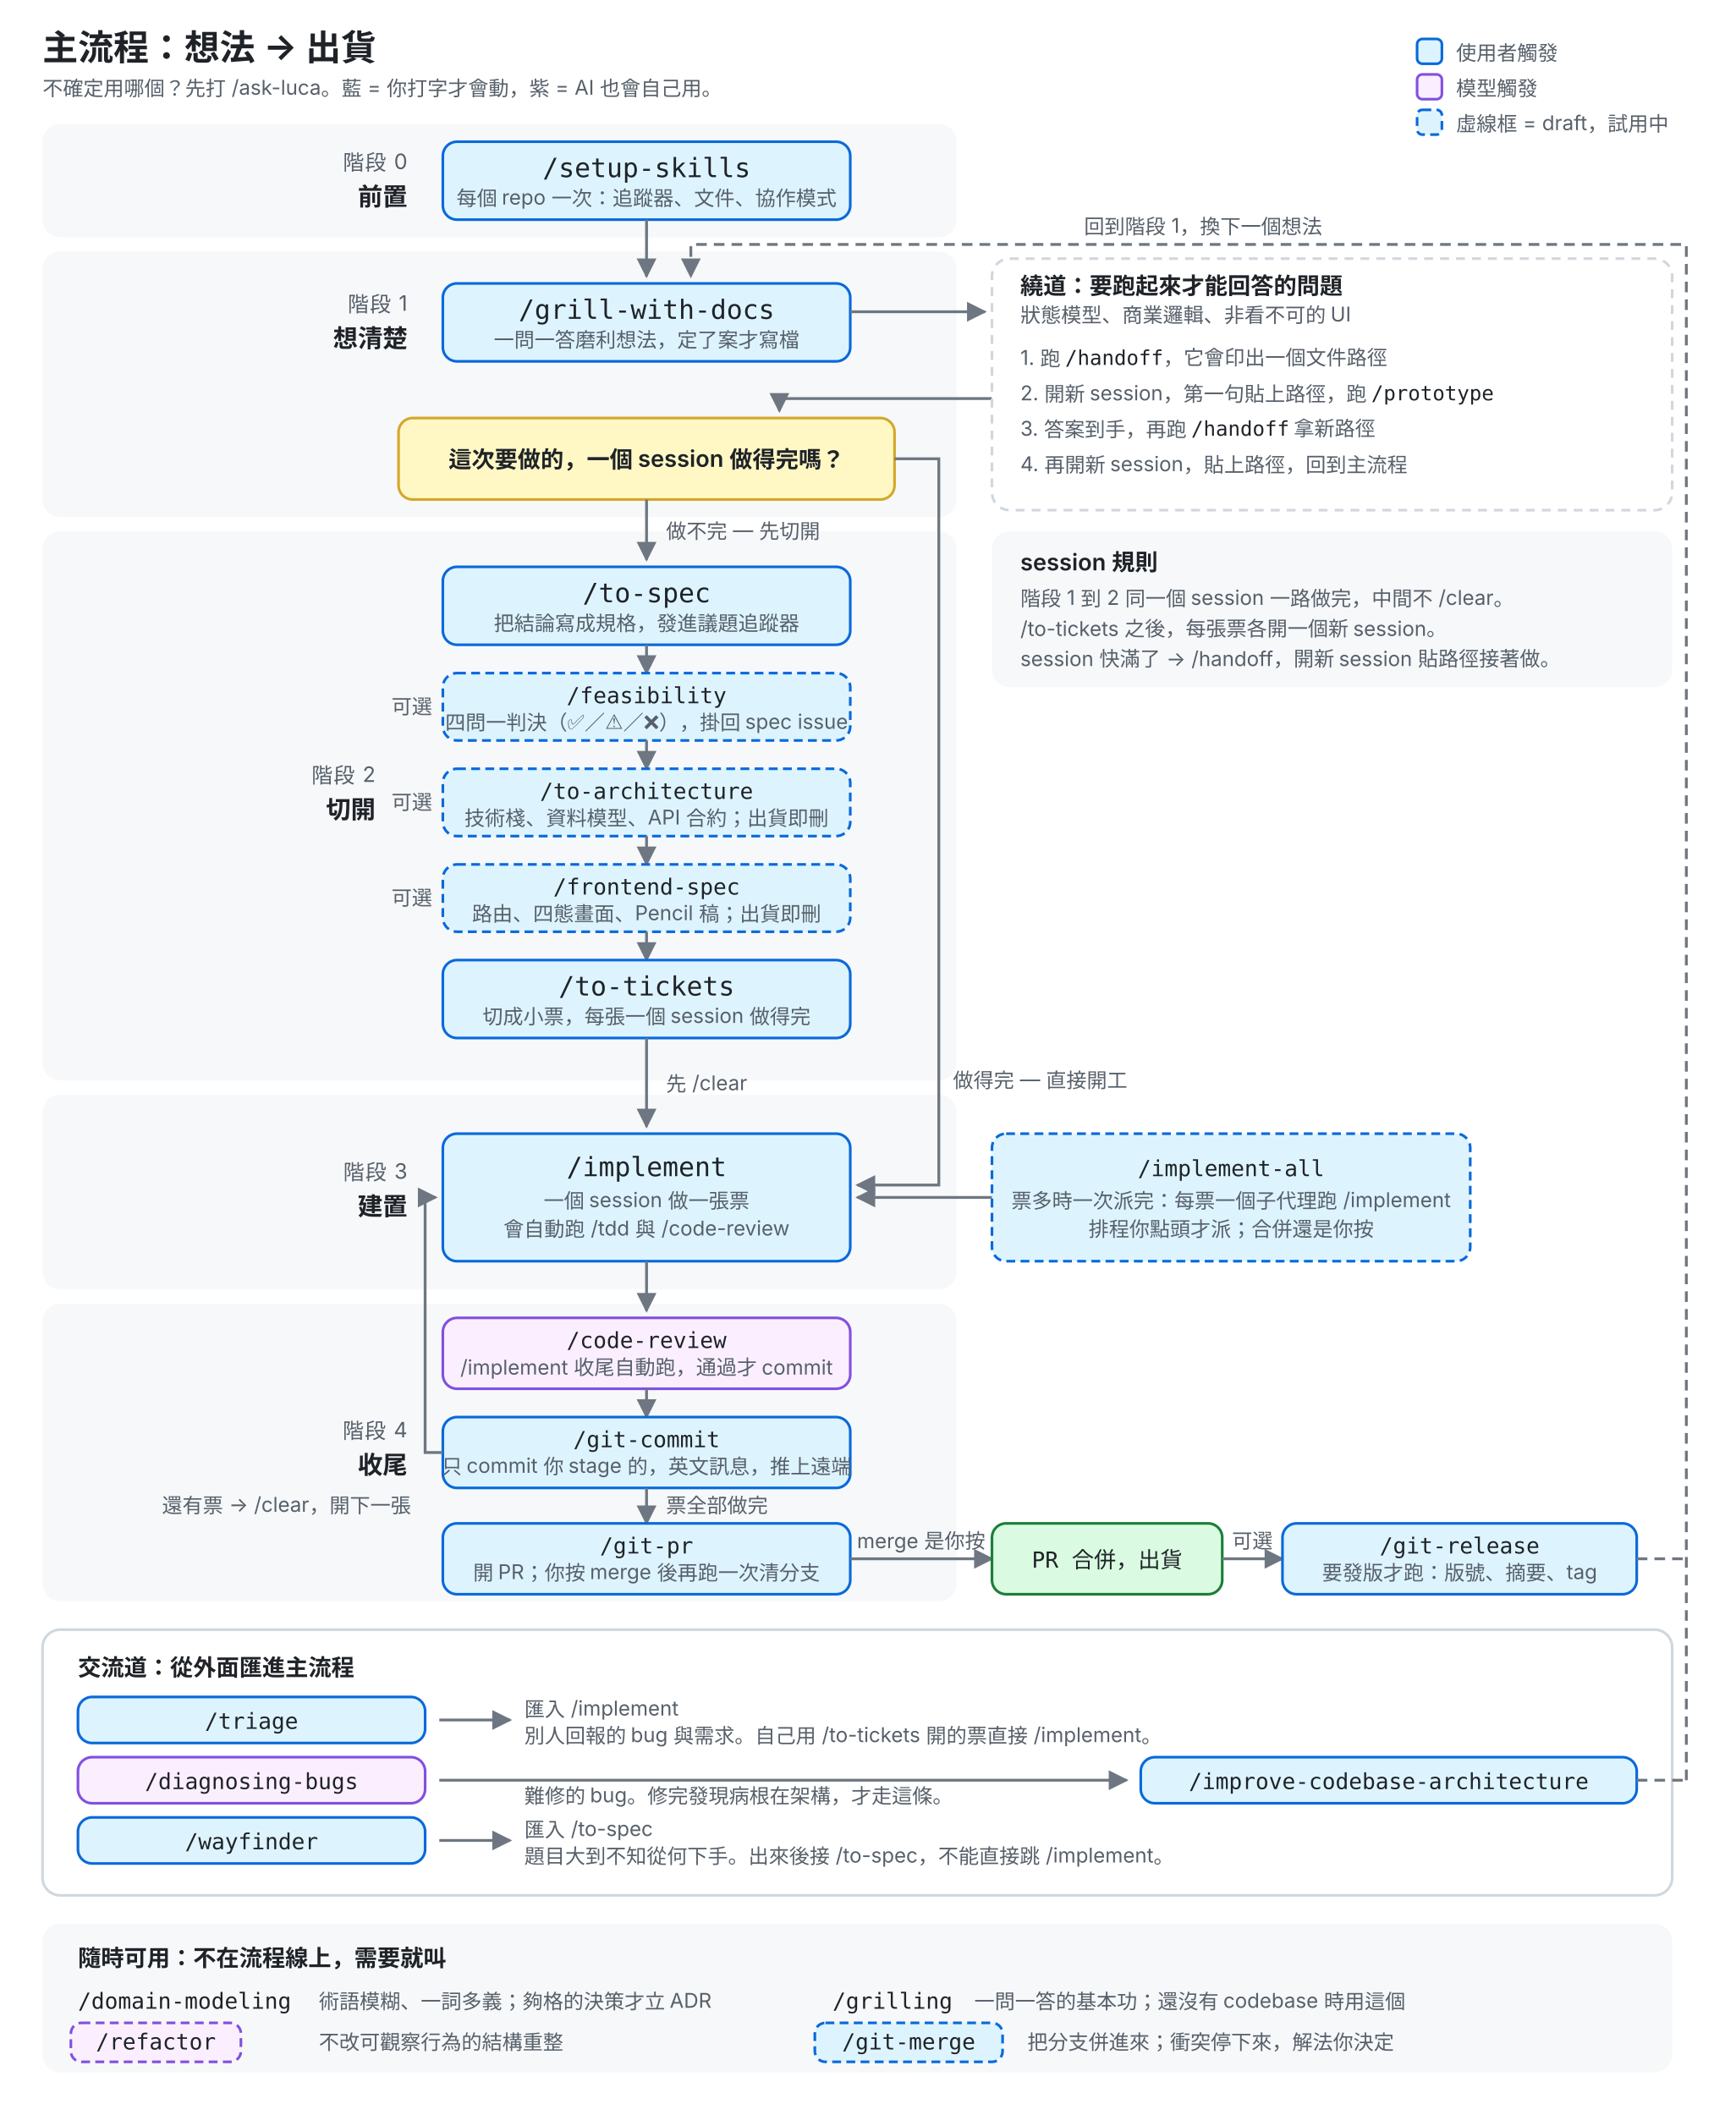
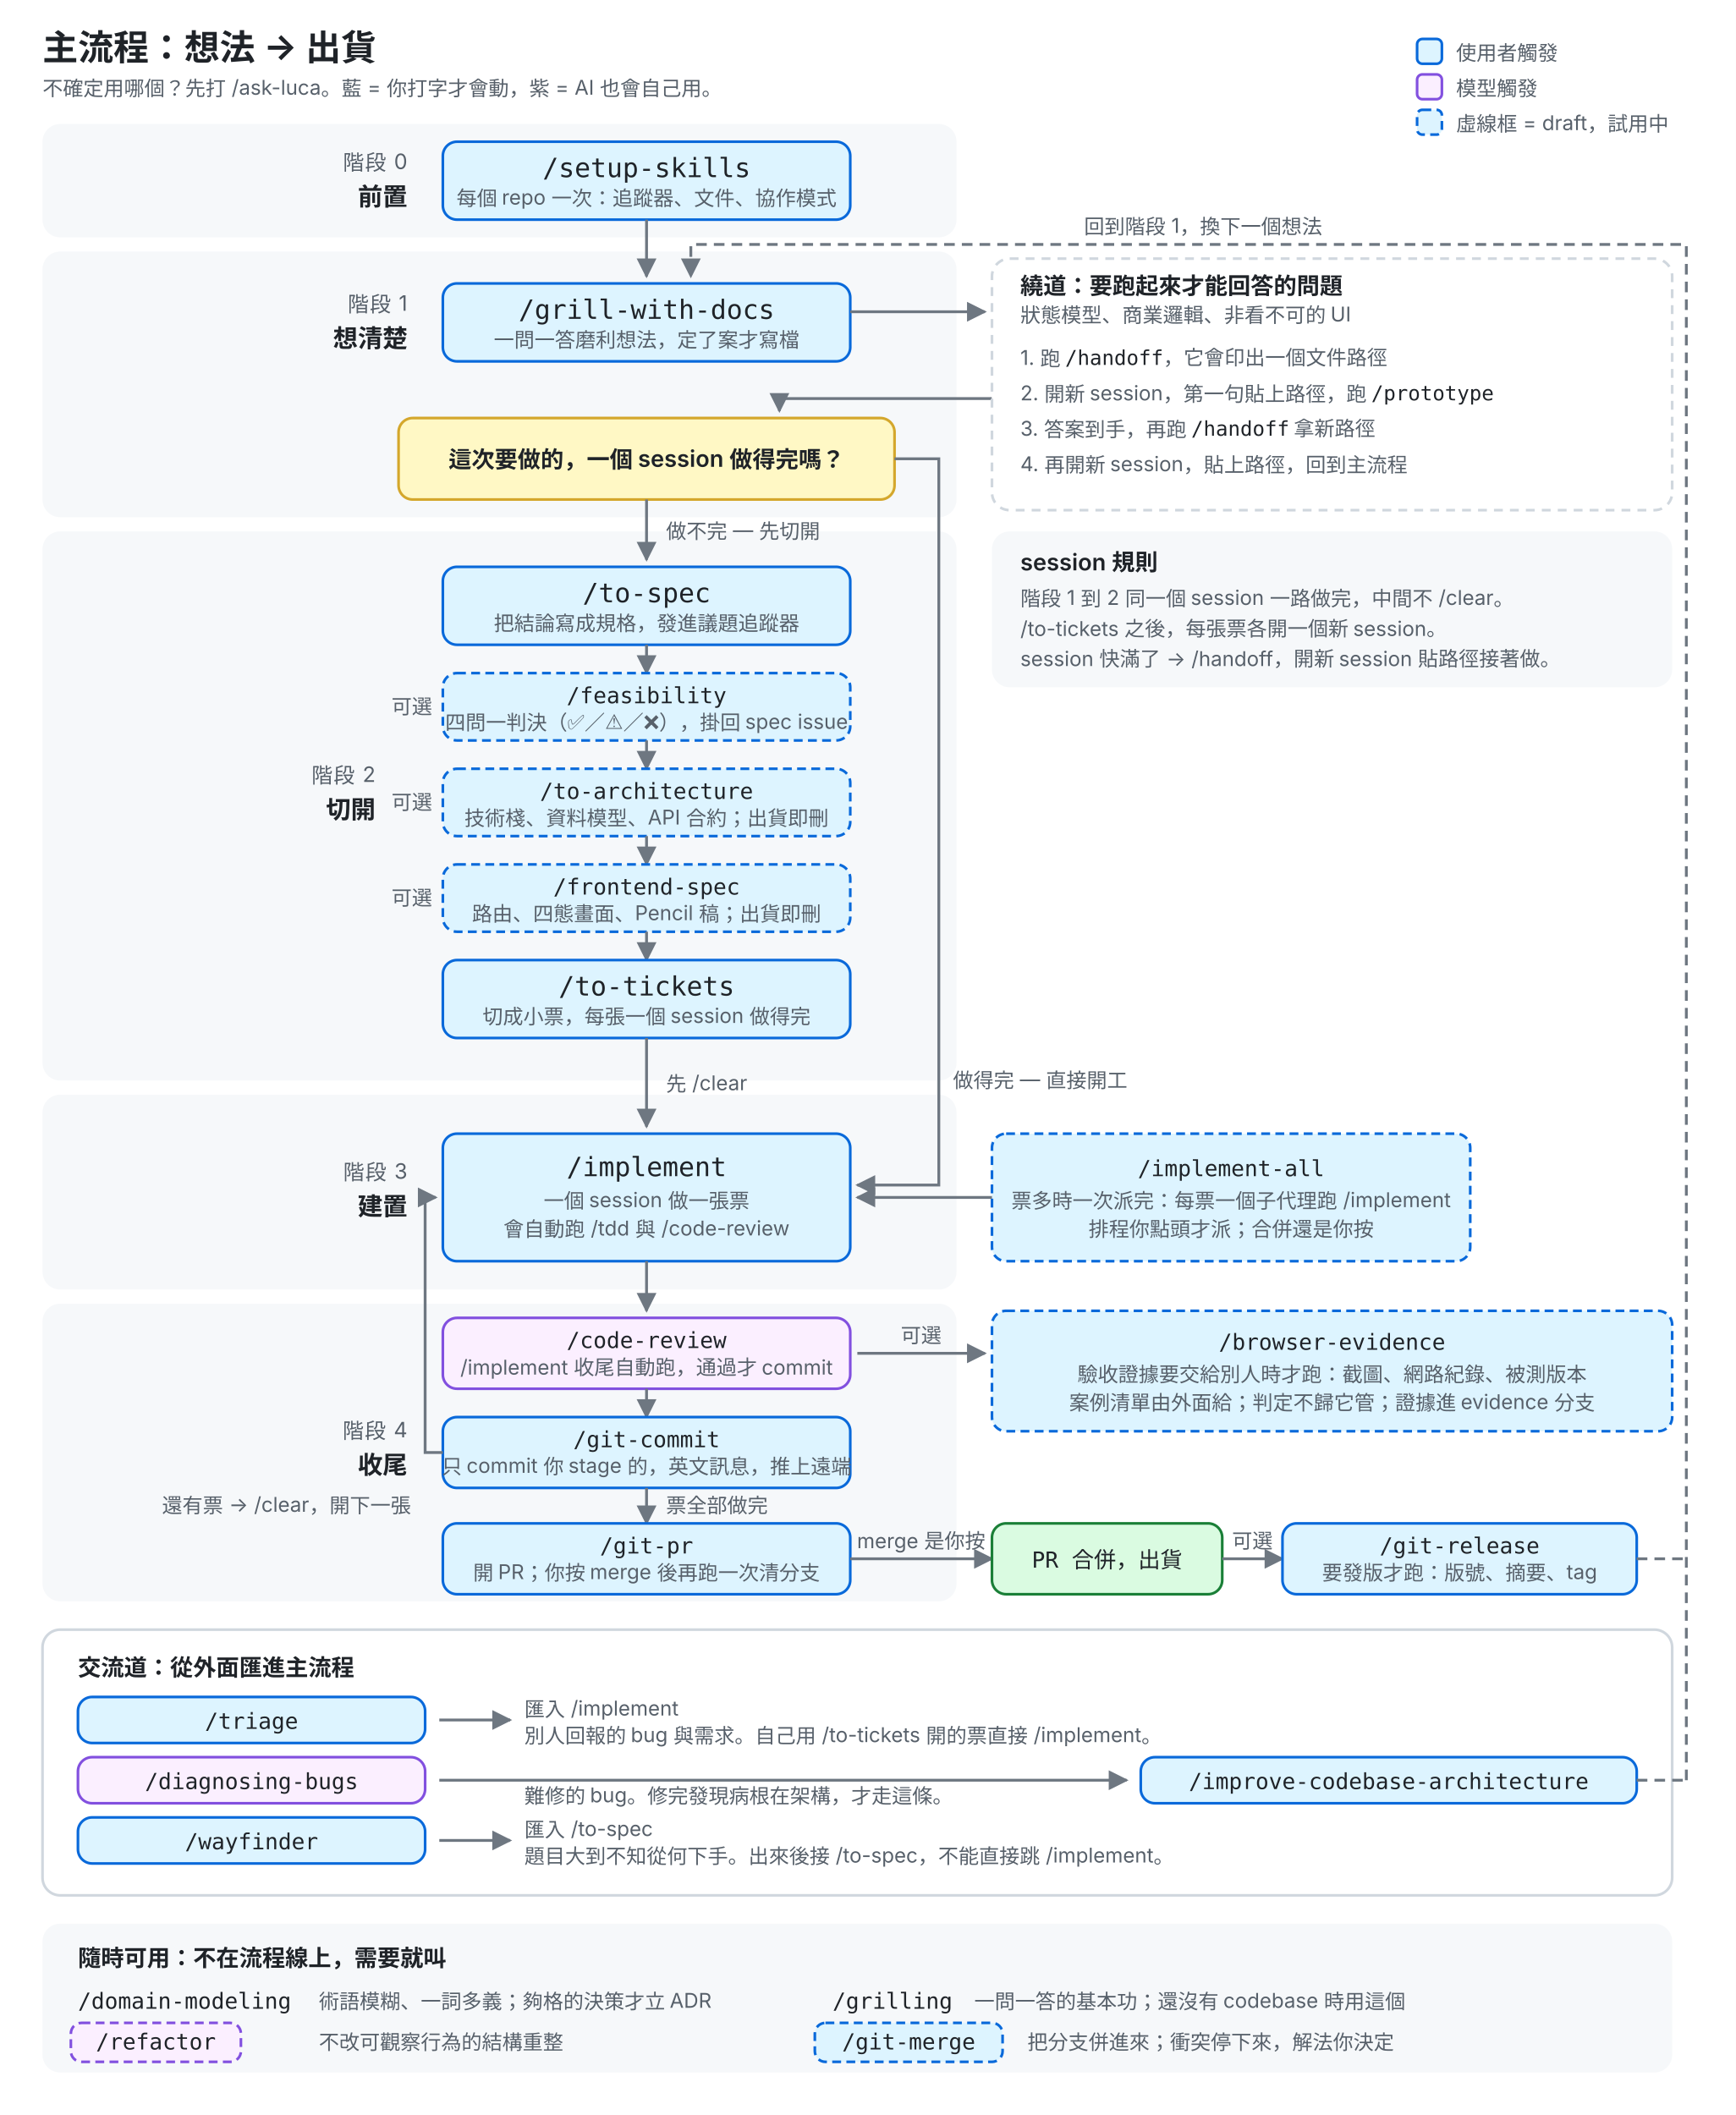
<svg xmlns="http://www.w3.org/2000/svg" width="980" height="1194" viewBox="0 0 980 1194" font-family="ui-sans-serif, -apple-system, 'Segoe UI', 'Noto Sans TC', 'Microsoft JhengHei', sans-serif">
  <defs>
    <marker id="arrow" viewBox="0 0 10 10" refX="9" refY="5" markerWidth="7" markerHeight="7" orient="auto-start-reverse">
      <path d="M 0 0 L 10 5 L 0 10 z" fill="#6e7781" />
    </marker>
    <style>
      .box  { stroke-width: 1.5; }
      .user { fill: #ddf4ff; stroke: #0969da; }
      .model{ fill: #fbefff; stroke: #8250df; }
      .draft{ stroke-dasharray: 5 3; }
      .skill{ font-family: ui-monospace, SFMono-Regular, Consolas, monospace; font-size: 15px; fill: #1f2328; }
      .skill-sm { font-family: ui-monospace, SFMono-Regular, Consolas, monospace; font-size: 12.5px; fill: #1f2328; }
      .mono { font-family: ui-monospace, SFMono-Regular, Consolas, monospace; fill: #1f2328; }
      .sub  { font-size: 11.5px; fill: #57606a; }
      .band-label { font-size: 12px; fill: #57606a; letter-spacing: 0.5px; }
      .band-name  { font-size: 14px; fill: #1f2328; font-weight: 600; }
      .edge { stroke: #6e7781; stroke-width: 1.6; fill: none; marker-end: url(#arrow); }
      .edge-label { font-size: 11.5px; fill: #57606a; }
      .panel-title { font-size: 13px; fill: #1f2328; font-weight: 600; }
      .note { font-size: 11.5px; fill: #57606a; }
    </style>
  </defs>
  <rect width="980" height="1194" fill="#ffffff" />
  <text x="24" y="34" font-size="20" font-weight="700" fill="#1f2328">主流程：想法 → 出貨</text>
  <text x="24" y="54" class="note">不確定用哪個？先打 /ask-luca。藍 = 你打字才會動，紫 = AI 也會自己用。</text>
  <rect x="800" y="22" width="14" height="14" rx="3" class="box user" />
  <text x="822" y="34" class="note">使用者觸發</text>
  <rect x="800" y="42" width="14" height="14" rx="3" class="box model" />
  <text x="822" y="54" class="note">模型觸發</text>
  <rect x="800" y="62" width="14" height="14" rx="3" class="box user draft" />
  <text x="822" y="74" class="note">虛線框 = draft，試用中</text>
  <rect x="24" y="70" width="516" height="64" rx="10" fill="#f6f8fa" />
  <rect x="24" y="142" width="516" height="150" rx="10" fill="#f6f8fa" />
  <rect x="24" y="300" width="516" height="310" rx="10" fill="#f6f8fa" />
  <rect x="24" y="618" width="516" height="110" rx="10" fill="#f6f8fa" />
  <rect x="24" y="736" width="516" height="168" rx="10" fill="#f6f8fa" />
  <text x="230" y="96" text-anchor="end" class="band-label">階段 0</text>
  <text x="230" y="116" text-anchor="end" class="band-name">前置</text>
  <text x="230" y="176" text-anchor="end" class="band-label">階段 1</text>
  <text x="230" y="196" text-anchor="end" class="band-name">想清楚</text>
  <text x="212" y="442" text-anchor="end" class="band-label">階段 2</text>
  <text x="212" y="462" text-anchor="end" class="band-name">切開</text>
  <text x="230" y="666" text-anchor="end" class="band-label">階段 3</text>
  <text x="230" y="686" text-anchor="end" class="band-name">建置</text>
  <text x="230" y="812" text-anchor="end" class="band-label">階段 4</text>
  <text x="230" y="832" text-anchor="end" class="band-name">收尾</text>
  <rect x="250" y="80" width="230" height="44" rx="8" class="box user" />
  <text x="365" y="100" text-anchor="middle" class="skill">/setup-skills</text>
  <text x="365" y="116" text-anchor="middle" class="sub">每個 repo 一次：追蹤器、文件、協作模式</text>
  <path d="M 365 124 L 365 156" class="edge" />
  <rect x="250" y="160" width="230" height="44" rx="8" class="box user" />
  <text x="365" y="180" text-anchor="middle" class="skill">/grill-with-docs</text>
  <text x="365" y="196" text-anchor="middle" class="sub">一問一答磨利想法，定了案才寫檔</text>
  <path d="M 480 176 L 556 176" class="edge" />
  <path d="M 560 225 L 440 225 L 440 232" class="edge" />
  <rect x="225" y="236" width="280" height="46" rx="8" fill="#fff8c5" stroke="#d4a72c" stroke-width="1.5" />
  <text x="365" y="264" text-anchor="middle" font-size="13" font-weight="600" fill="#1f2328">這次要做的，一個 session 做得完嗎？</text>
  <path d="M 365 282 L 365 316" class="edge" />
  <text x="376" y="304" class="edge-label">做不完 — 先切開</text>
  <path d="M 505 259 L 530 259 L 530 669 L 484 669" class="edge" />
  <text x="538" y="614" class="edge-label">做得完 — 直接開工</text>
  <rect x="250" y="320" width="230" height="44" rx="8" class="box user" />
  <text x="365" y="340" text-anchor="middle" class="skill">/to-spec</text>
  <text x="365" y="356" text-anchor="middle" class="sub">把結論寫成規格，發進議題追蹤器</text>
  <path d="M 365 364 L 365 380" class="edge" />
  <rect x="250" y="380" width="230" height="38" rx="8" class="box user draft" />
  <text x="365" y="397" text-anchor="middle" class="skill-sm">/feasibility</text>
  <text x="365" y="412" text-anchor="middle" class="sub">四問一判決（✅／⚠️／❌），掛回 spec issue</text>
  <text x="244" y="403" text-anchor="end" class="edge-label">可選</text>
  <path d="M 365 418 L 365 434" class="edge" />
  <rect x="250" y="434" width="230" height="38" rx="8" class="box user draft" />
  <text x="365" y="451" text-anchor="middle" class="skill-sm">/to-architecture</text>
  <text x="365" y="466" text-anchor="middle" class="sub">技術棧、資料模型、API 合約；出貨即刪</text>
  <text x="244" y="457" text-anchor="end" class="edge-label">可選</text>
  <path d="M 365 472 L 365 488" class="edge" />
  <rect x="250" y="488" width="230" height="38" rx="8" class="box user draft" />
  <text x="365" y="505" text-anchor="middle" class="skill-sm">/frontend-spec</text>
  <text x="365" y="520" text-anchor="middle" class="sub">路由、四態畫面、Pencil 稿；出貨即刪</text>
  <text x="244" y="511" text-anchor="end" class="edge-label">可選</text>
  <path d="M 365 526 L 365 542" class="edge" />
  <rect x="250" y="542" width="230" height="44" rx="8" class="box user" />
  <text x="365" y="562" text-anchor="middle" class="skill">/to-tickets</text>
  <text x="365" y="578" text-anchor="middle" class="sub">切成小票，每張一個 session 做得完</text>
  <path d="M 365 586 L 365 636" class="edge" />
  <text x="376" y="616" class="edge-label">先 /clear</text>
  <rect x="250" y="640" width="230" height="72" rx="8" class="box user" />
  <text x="365" y="664" text-anchor="middle" class="skill">/implement</text>
  <text x="365" y="682" text-anchor="middle" class="sub">一個 session 做一張票</text>
  <text x="365" y="698" text-anchor="middle" class="sub">會自動跑 /tdd 與 /code-review</text>
  <path d="M 365 712 L 365 740" class="edge" />
  <rect x="560" y="640" width="270" height="72" rx="8" class="box user draft" />
  <text x="695" y="664" text-anchor="middle" class="skill-sm">/implement-all</text>
  <text x="695" y="682" text-anchor="middle" class="sub">票多時一次派完：每票一個子代理跑 /implement</text>
  <text x="695" y="698" text-anchor="middle" class="sub">排程你點頭才派；合併還是你按</text>
  <path d="M 560 676 L 484 676" class="edge" />
  <rect x="250" y="744" width="230" height="40" rx="8" class="box model" />
  <text x="365" y="761" text-anchor="middle" class="skill-sm">/code-review</text>
  <text x="365" y="776" text-anchor="middle" class="sub">/implement 收尾自動跑，通過才 commit</text>
  <path d="M 365 784 L 365 800" class="edge" />
+   <rect x="560" y="740" width="384" height="68" rx="8" class="box user draft" />
+   <text x="752" y="762" text-anchor="middle" class="skill-sm">/browser-evidence</text>
+   <text x="752" y="780" text-anchor="middle" class="sub">驗收證據要交給別人時才跑：截圖、網路紀錄、被測版本</text>
+   <text x="752" y="796" text-anchor="middle" class="sub">案例清單由外面給；判定不歸它管；證據進 evidence 分支</text>
+   <path d="M 484 764 L 556 764" class="edge" />
+   <text x="520" y="758" text-anchor="middle" class="edge-label">可選</text>
  <rect x="250" y="800" width="230" height="40" rx="8" class="box user" />
  <text x="365" y="817" text-anchor="middle" class="skill-sm">/git-commit</text>
  <text x="365" y="832" text-anchor="middle" class="sub">只 commit 你 stage 的，英文訊息，推上遠端</text>
  <path d="M 365 840 L 365 860" class="edge" />
  <text x="376" y="854" class="edge-label">票全部做完</text>
  <rect x="250" y="860" width="230" height="40" rx="8" class="box user" />
  <text x="365" y="877" text-anchor="middle" class="skill-sm">/git-pr</text>
  <text x="365" y="892" text-anchor="middle" class="sub">開 PR；你按 merge 後再跑一次清分支</text>
  <path d="M 250 820 L 240 820 L 240 676 L 246 676" class="edge" />
  <text x="232" y="854" text-anchor="end" class="edge-label">還有票 → /clear，開下一張</text>
  <path d="M 480 880 L 560 880" class="edge" />
  <text x="520" y="874" text-anchor="middle" class="edge-label">merge 是你按</text>
  <rect x="560" y="860" width="130" height="40" rx="8" fill="#dafbe1" stroke="#1a7f37" stroke-width="1.5" />
  <text x="625" y="885" text-anchor="middle" class="skill-sm">PR 合併，出貨</text>
  <path d="M 690 880 L 724 880" class="edge" />
  <text x="707" y="874" text-anchor="middle" class="edge-label">可選</text>
  <rect x="724" y="860" width="200" height="40" rx="8" class="box user" />
  <text x="824" y="877" text-anchor="middle" class="skill-sm">/git-release</text>
  <text x="824" y="892" text-anchor="middle" class="sub">要發版才跑：版號、摘要、tag</text>
  <rect x="560" y="146" width="384" height="142" rx="10" fill="#ffffff" stroke="#d0d7de" stroke-width="1.5" stroke-dasharray="5 4" />
  <text x="576" y="166" class="panel-title">繞道：要跑起來才能回答的問題</text>
  <text x="576" y="182" class="note">狀態模型、商業邏輯、非看不可的 UI</text>
  <text x="576" y="206" class="note">1. 跑 <tspan class="mono">/handoff</tspan>，它會印出一個文件路徑</text>
  <text x="576" y="226" class="note">2. 開新 session，第一句貼上路徑，跑 <tspan class="mono">/prototype</tspan>
  </text>
  <text x="576" y="246" class="note">3. 答案到手，再跑 <tspan class="mono">/handoff</tspan> 拿新路徑</text>
  <text x="576" y="266" class="note">4. 再開新 session，貼上路徑，回到主流程</text>
  <rect x="560" y="300" width="384" height="88" rx="10" fill="#f6f8fa" />
  <text x="576" y="322" class="panel-title">session 規則</text>
  <text x="576" y="342" class="note">階段 1 到 2 同一個 session 一路做完，中間不 /clear。</text>
  <text x="576" y="359" class="note">/to-tickets 之後，每張票各開一個新 session。</text>
  <text x="576" y="376" class="note">session 快滿了 → /handoff，開新 session 貼路徑接著做。</text>
  <rect x="24" y="920" width="920" height="150" rx="10" fill="#ffffff" stroke="#d0d7de" stroke-width="1.5" />
  <text x="44" y="946" class="panel-title">交流道：從外面匯進主流程</text>
  <rect x="44" y="958" width="196" height="26" rx="8" class="box user" />
  <text x="142" y="976" text-anchor="middle" class="skill-sm">/triage</text>
  <path d="M 248 971 L 288 971" class="edge" />
  <text x="296" y="969" class="note">匯入 /implement</text>
  <text x="296" y="984" class="note">別人回報的 bug 與需求。自己用 /to-tickets 開的票直接 /implement。</text>
  <rect x="44" y="992" width="196" height="26" rx="8" class="box model" />
  <text x="142" y="1010" text-anchor="middle" class="skill-sm">/diagnosing-bugs</text>
  <path d="M 248 1005 L 636 1005" class="edge" />
  <text x="296" y="1018" class="note">難修的 bug。修完發現病根在架構，才走這條。</text>
  <rect x="644" y="992" width="280" height="26" rx="8" class="box user" />
  <text x="784" y="1010" text-anchor="middle" class="skill-sm">/improve-codebase-architecture</text>
  <rect x="44" y="1026" width="196" height="26" rx="8" class="box user" />
  <text x="142" y="1044" text-anchor="middle" class="skill-sm">/wayfinder</text>
  <path d="M 248 1039 L 288 1039" class="edge" />
  <text x="296" y="1037" class="note">匯入 /to-spec</text>
  <text x="296" y="1052" class="note">題目大到不知從何下手。出來後接 /to-spec，不能直接跳 /implement。</text>
  <path d="M 924 880 L 952 880" class="edge" style="marker-end:none" stroke-dasharray="6 4" />
  <path d="M 924 1005 L 952 1005" class="edge" style="marker-end:none" stroke-dasharray="6 4" />
  <path d="M 952 1005 L 952 138 L 390 138 L 390 156" class="edge" stroke-dasharray="6 4" />
  <text x="612" y="132" class="edge-label">回到階段 1，換下一個想法</text>
  <rect x="24" y="1086" width="920" height="84" rx="10" fill="#f6f8fa" />
  <text x="44" y="1110" class="panel-title">隨時可用：不在流程線上，需要就叫</text>
  <text x="44" y="1134" class="skill-sm">/domain-modeling</text>
  <text x="180" y="1134" class="note">術語模糊、一詞多義；夠格的決策才立 ADR</text>
  <text x="470" y="1134" class="skill-sm">/grilling</text>
  <text x="550" y="1134" class="note">一問一答的基本功；還沒有 codebase 時用這個</text>
  <rect x="40" y="1142" width="96" height="22" rx="6" class="box model draft" />
  <text x="88" y="1157" text-anchor="middle" class="skill-sm">/refactor</text>
  <text x="180" y="1157" class="note">不改可觀察行為的結構重整</text>
  <rect x="460" y="1142" width="106" height="22" rx="6" class="box user draft" />
  <text x="513" y="1157" text-anchor="middle" class="skill-sm">/git-merge</text>
  <text x="580" y="1157" class="note">把分支併進來；衝突停下來，解法你決定</text>
</svg>
